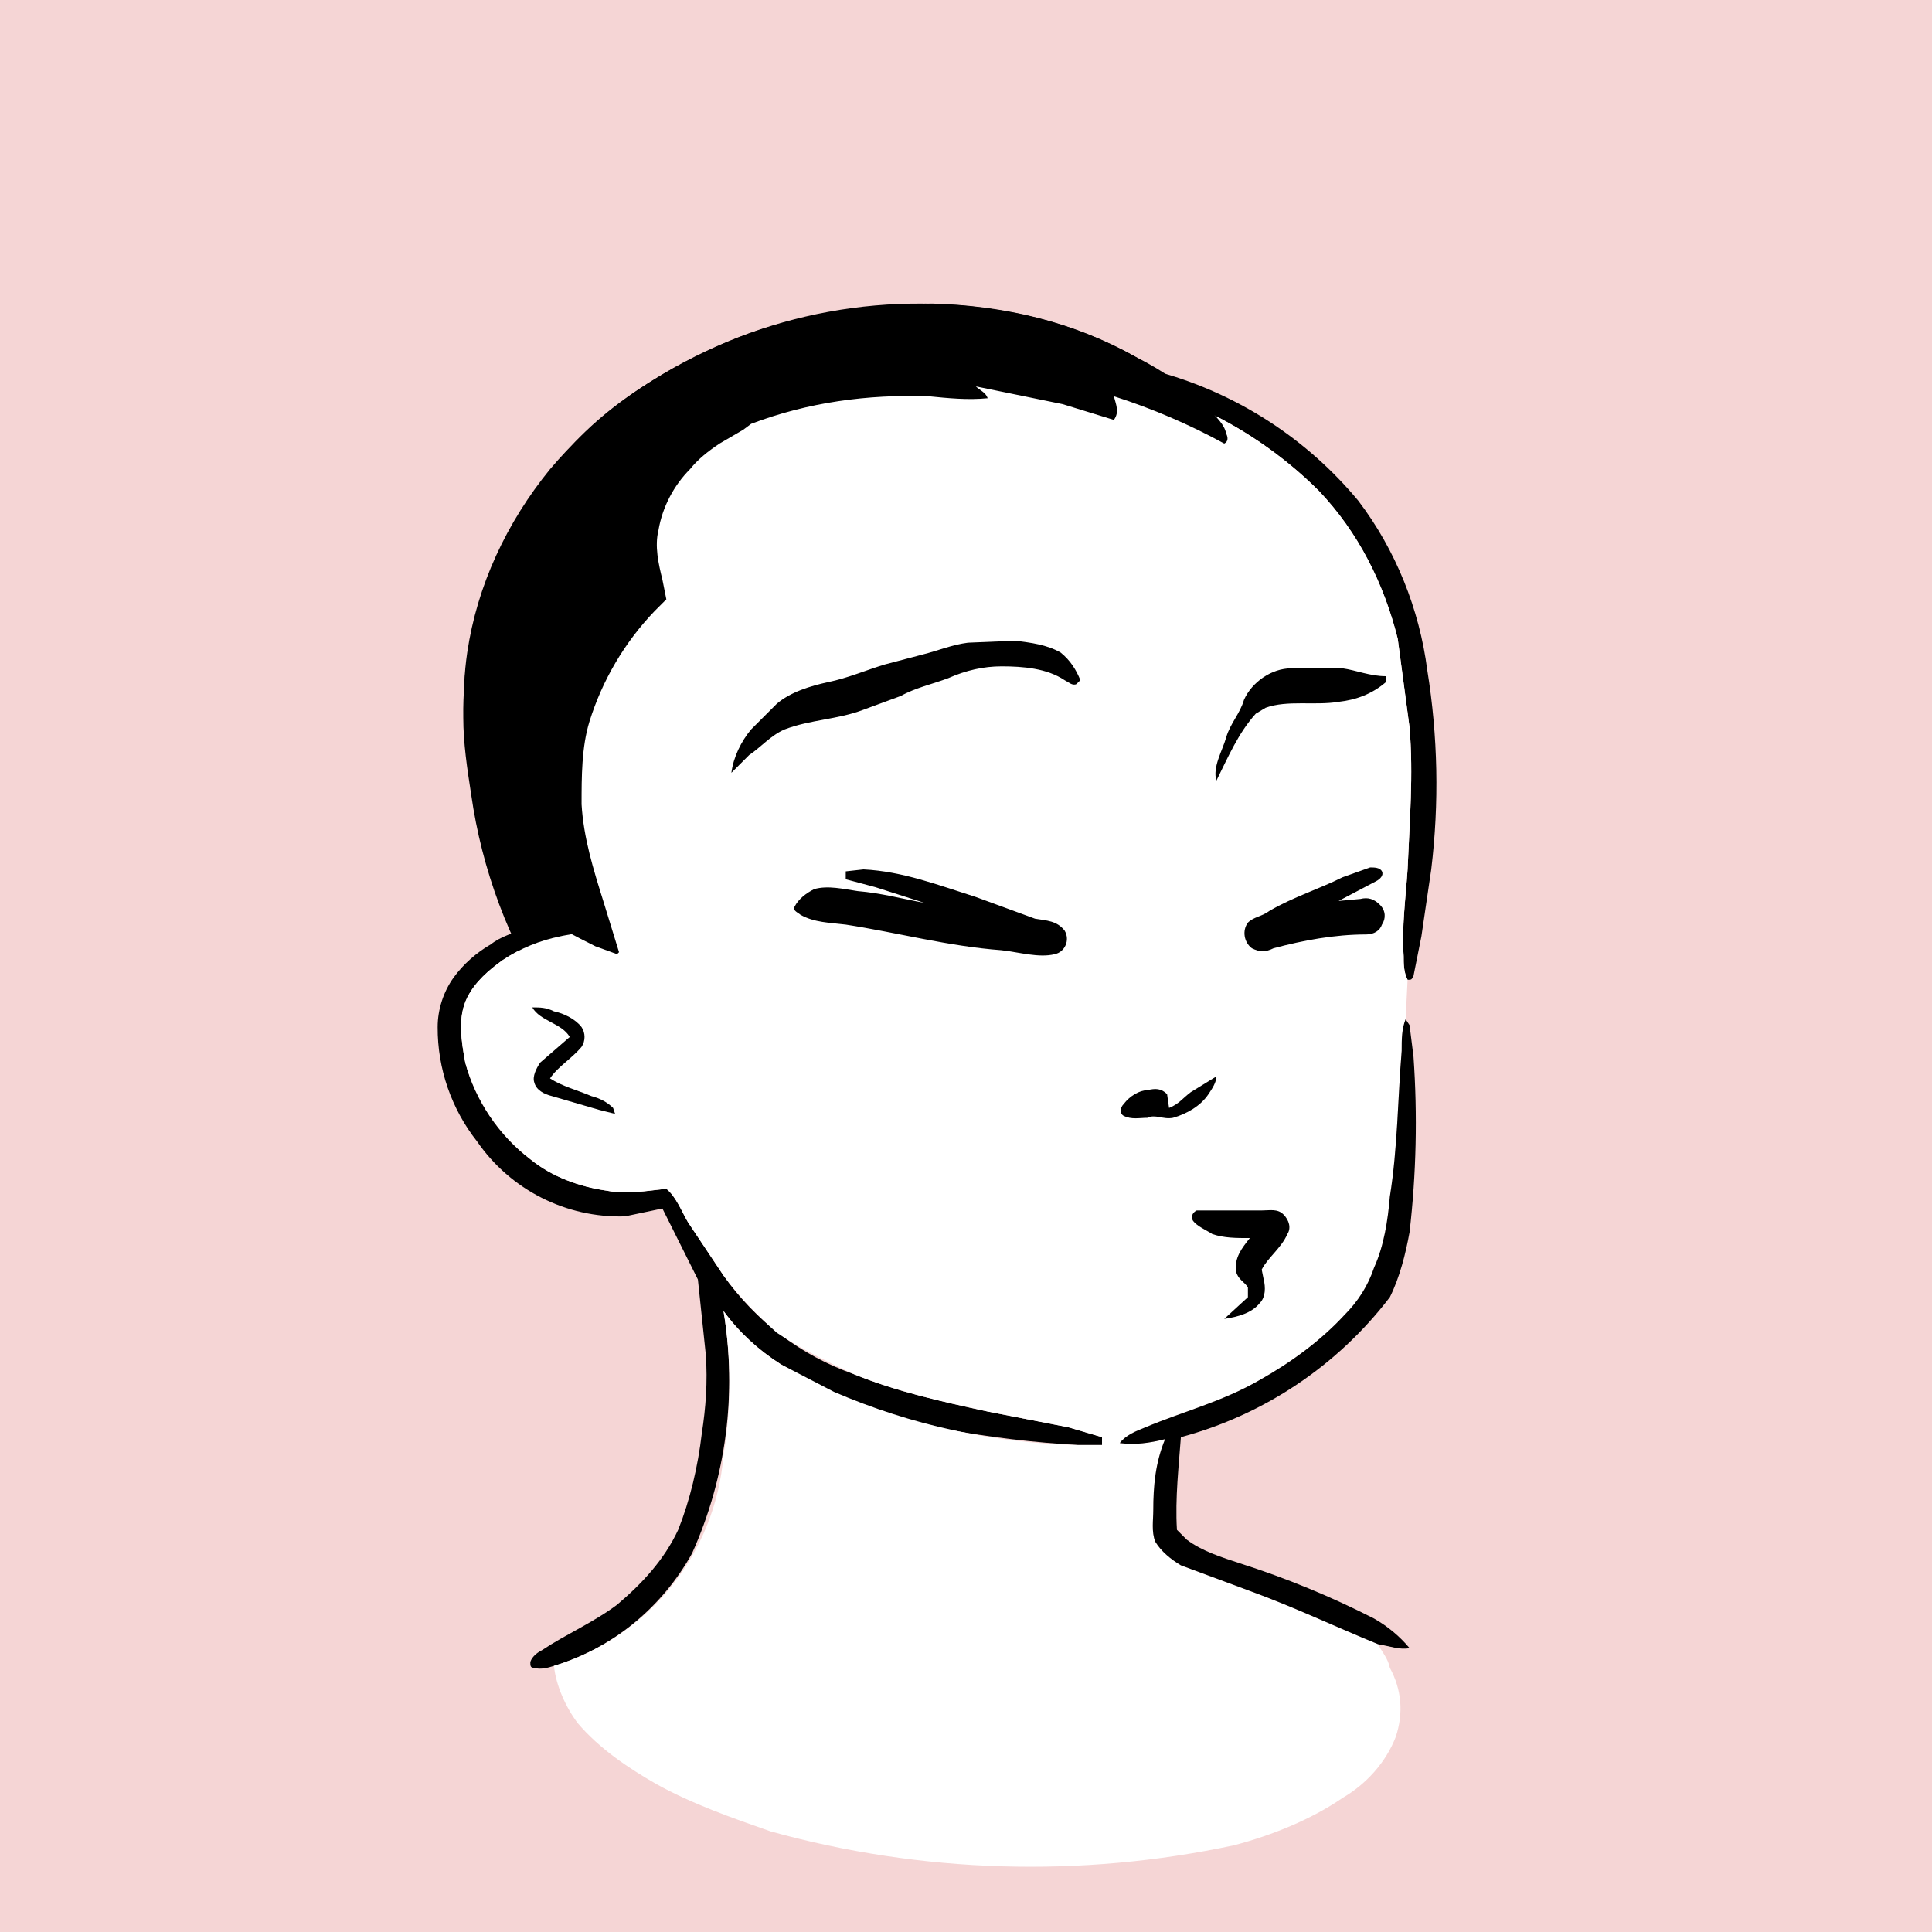
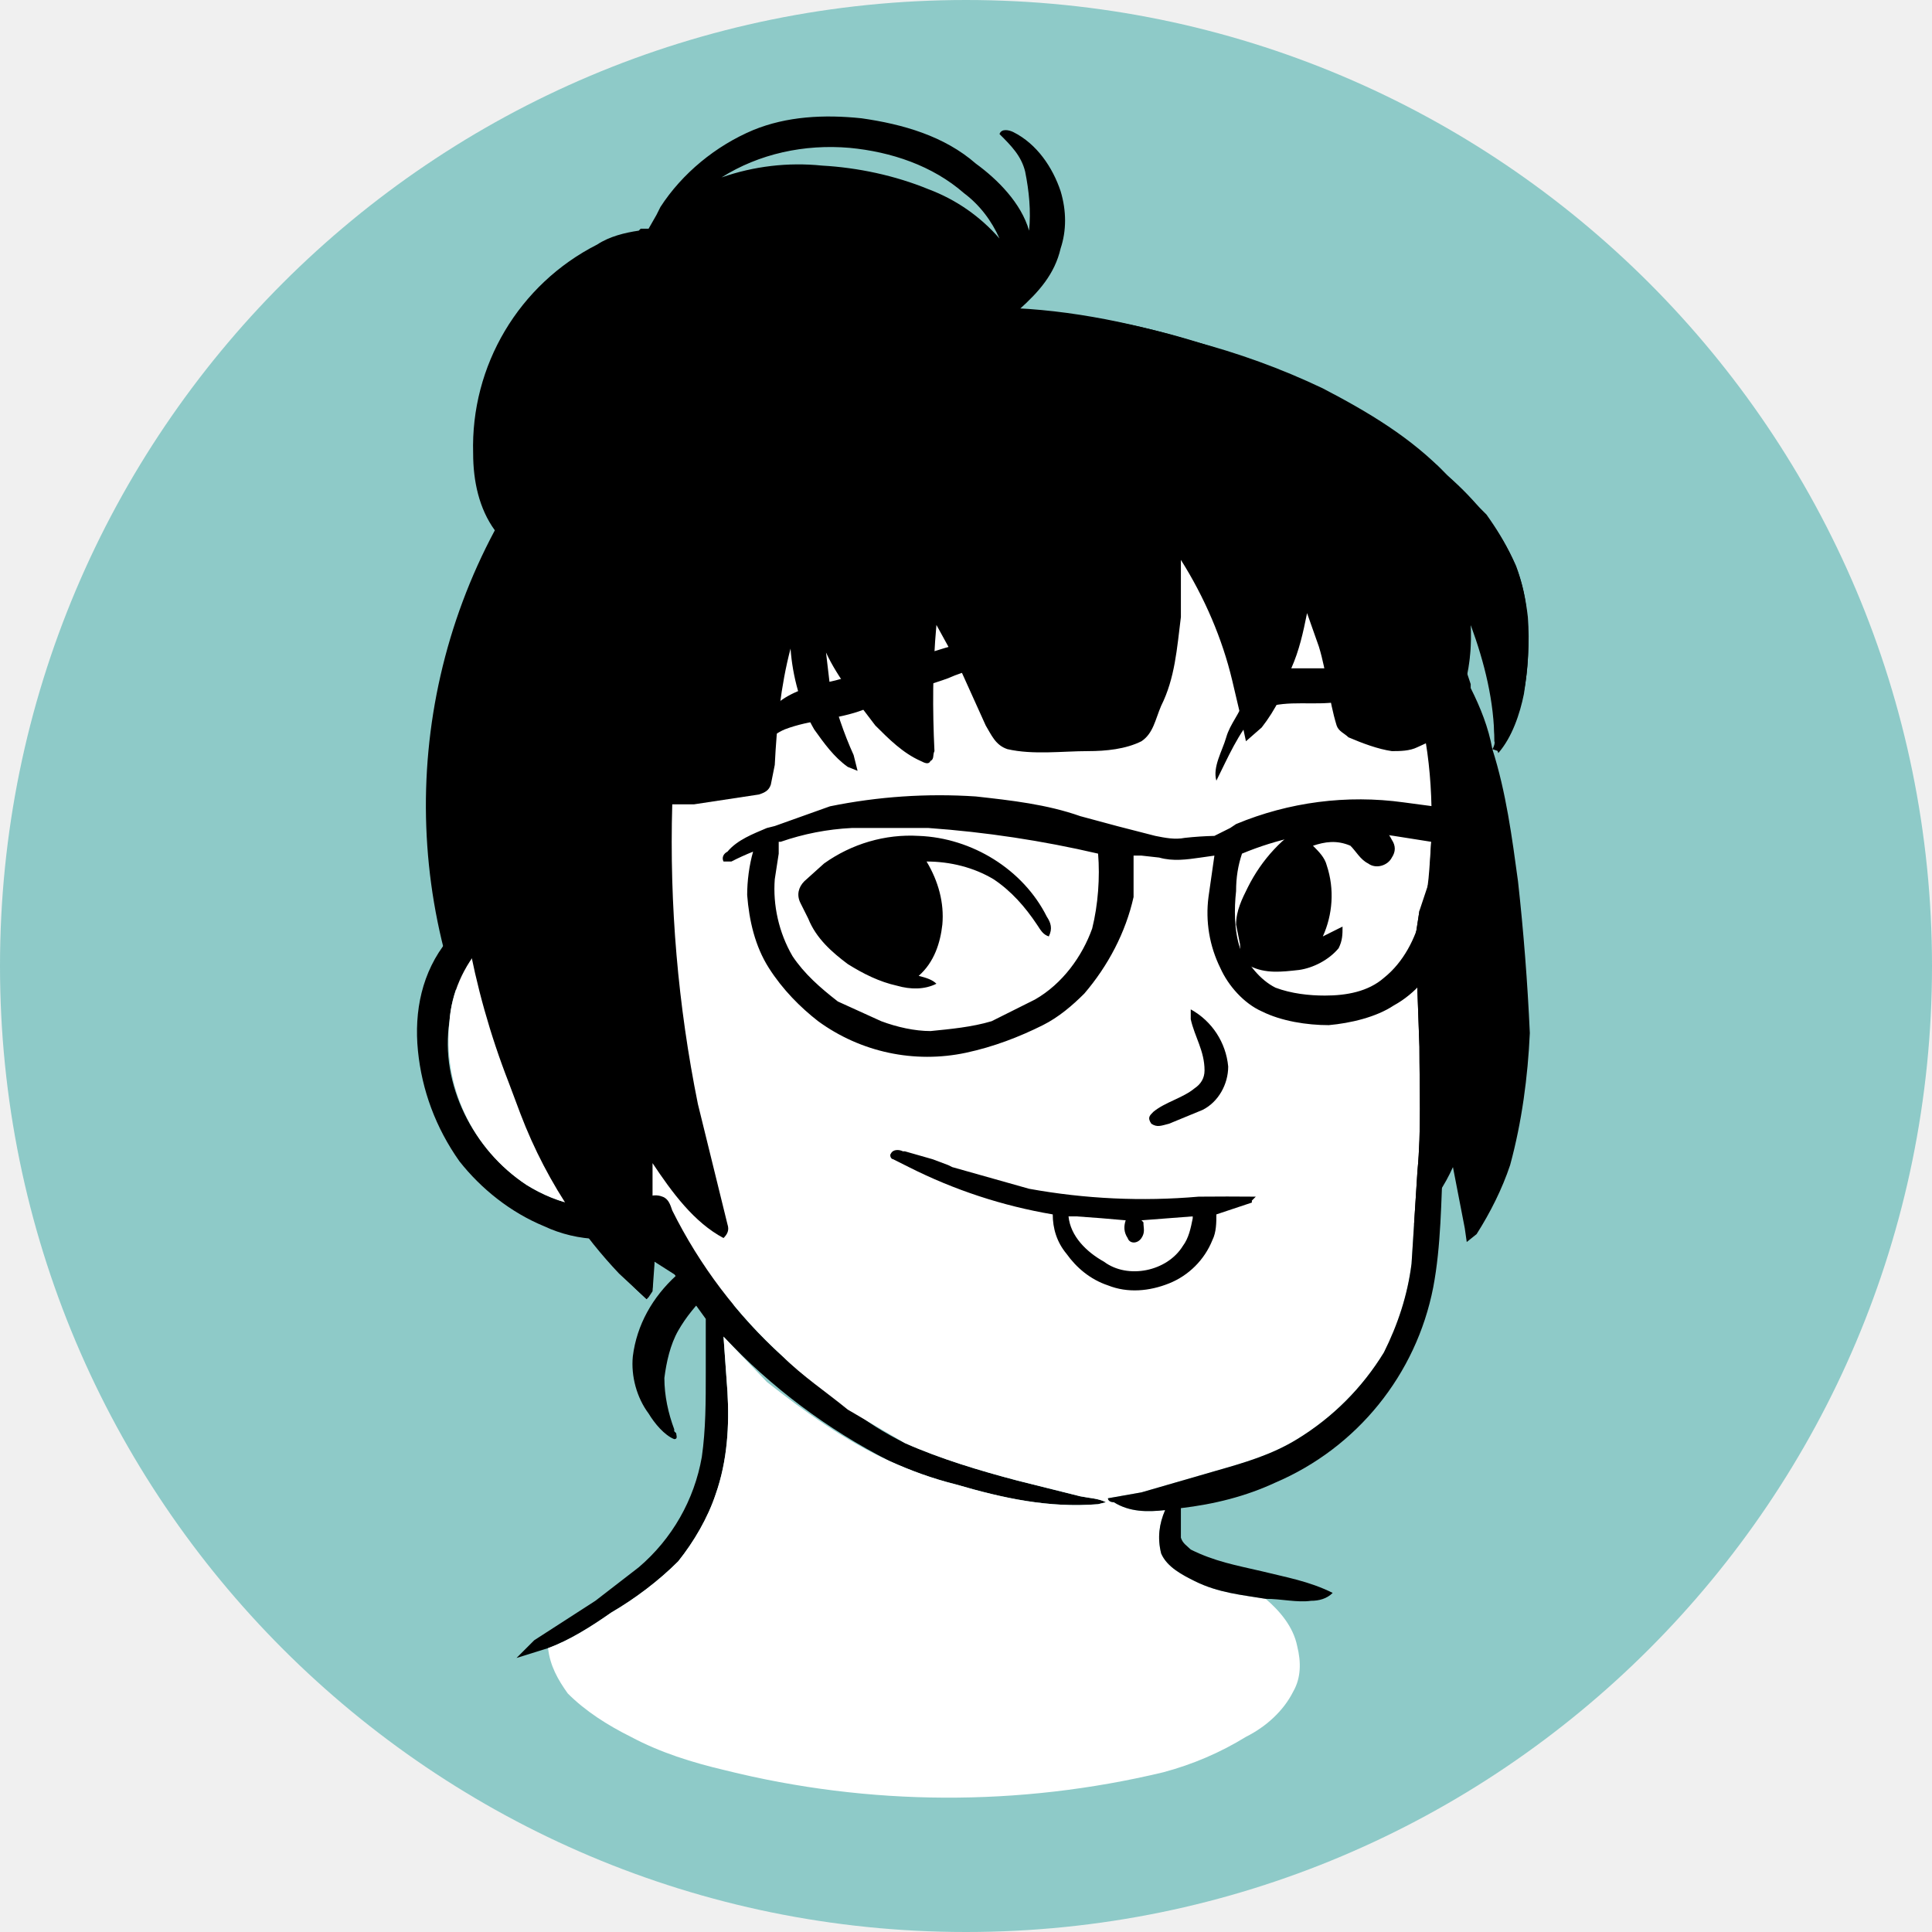
<svg xmlns="http://www.w3.org/2000/svg" viewBox="0 0 980 980" fill="none" shape-rendering="auto">
  <mask id="viewboxMask">
-     <rect width="980" height="980" rx="0" ry="0" x="0" y="0" fill="#fff" />
+     <rect width="980" height="980" rx="490" ry="490" x="0" y="0" fill="#fff" />
  </mask>
  <g mask="url(#viewboxMask)">
    <rect fill="url(#backgroundLinear)" width="980" height="980" x="0" y="0" />
    <defs>
-       <linearGradient id="backgroundLinear" gradientTransform="rotate(132 0.5 0.5)">
-         <stop stop-color="#f5d5d5" />
-         <stop offset="1" stop-color="#f5d5d5" />
+       <linearGradient id="backgroundLinear" gradientTransform="rotate(43 0.5 0.5)">
+         <stop stop-color="#8ecac8" />
+         <stop offset="1" stop-color="#8ecac8" />
      </linearGradient>
    </defs>
    <g transform="translate(10 -60)">
-       <path d="M506 219c30 6 60 19 84 38 7 5 15 11 20 18 1 3 3 5 3 8-1 3-5 2-7 1l-18-13c-19-16-41-28-65-35 12 6 24 15 29 27 1 2 3 6 0 7l-11-4a280 280 0 0 0-76-19c8 3 15 6 22 11 2 1 4 2 4 4h-17c-20-1-41-1-61 2-15 2-29 6-43 12l-7 4-18 13c-7 5-12 12-16 19-4 9-7 18-5 28l4 22-1 4c-16 14-27 32-35 52-4 11-6 22-7 33 0 10 0 20 2 30l8 32 7 22 2 8-6 6-15 18c-2 2-3 5-6 5-3 1-7 1-8-2a266 266 0 0 1-40-107c-2-13-4-26-4-39a193 193 0 0 1 49-131c13-16 29-29 47-40a253 253 0 0 1 185-34Z" fill="#000000" />
-       <path d="M495 234c28 1 56 6 84 15a201 201 0 0 1 100 65c19 25 31 55 35 86a361 361 0 0 1 2 101l-5 34-4 20c-1 2-1 2-3 2-2-4-2-8-2-12-1-15 1-29 2-44 1-24 3-48 1-72l-6-45c-7-28-20-54-40-75-18-18-40-33-63-43-22-9-44-15-67-19-18-3-36-4-54-4a277 277 0 0 0-128 29c-13 9-25 20-35 32a276 276 0 0 0-55 139c-1 24 0 47 8 70l7 15 12 1 1 3c-3 2-7 2-11 3-10 2-20 6-29 12-7 5-14 11-18 19-5 10-3 22-1 33 5 19 17 37 33 49 11 9 25 14 39 16 10 2 20 0 30-1 5 4 8 12 11 17l18 27a136 136 0 0 0 66 50c22 9 45 14 68 19l41 8 17 5v4h-12a535 535 0 0 1-67-8 255 255 0 0 1-84-33c-11-7-21-16-29-27a214 214 0 0 1-16 123c-15 27-40 48-70 57-3 1-7 2-10 1-2 0-2-1-2-3 1-3 4-5 6-6 12-8 26-14 38-23 13-11 24-23 31-38 6-15 10-32 12-49 2-13 3-26 2-40l-4-38-18-36-19 4a88 88 0 0 1-75-38 93 93 0 0 1-20-58c0-9 3-18 8-25s12-13 19-17c5-4 12-6 18-8l-9-24c-5-22-5-45-2-67a292 292 0 0 1 63-149c9-10 18-19 29-26 7-4 14-5 20-9 43-19 90-25 137-22Z" fill="#000" />
-       <path d="M475 243a276 276 0 0 1 121 23c23 10 45 25 63 43 20 21 33 47 40 75l6 45c2 24 0 48-1 72-1 15-3 29-2 44 0 4 0 8 2 12l-1 20c-2 5-2 10-2 16-2 24-2 49-6 74-1 12-3 25-8 36-3 9-8 17-15 24-12 13-27 24-43 33-19 11-39 16-58 24-5 2-10 4-13 8 8 1 15 0 23-2-5 12-6 24-6 36 0 5-1 11 1 16 3 5 8 9 13 12l35 13c22 8 43 18 65 27 2 4 5 7 6 12 6 11 7 23 3 35-5 13-15 24-27 31-16 11-36 19-55 24a494 494 0 0 1-235-7c-20-7-40-14-58-24-14-8-29-18-40-31-6-8-11-19-12-29a122 122 0 0 0 86-107c4-24 4-49 0-73 8 11 18 20 29 27l27 14a331 331 0 0 0 124 27h12v-4l-17-5-41-8c-23-5-46-10-68-19-13-6-27-13-39-21-10-9-19-18-27-29l-18-27c-3-5-6-13-11-17-10 1-20 3-30 1-14-2-28-7-39-16a94 94 0 0 1-33-49c-2-11-4-23 1-33 4-8 11-14 18-19 9-6 19-10 29-12 4-1 8-1 11-3l-1-3-12-1-7-15c-8-23-9-46-7-70a276 276 0 0 1 54-139c10-12 22-23 35-32a277 277 0 0 1 128-30Z" fill="#ffffff" />
-       <path d="M260 571c4 0 7 0 11 2 5 1 11 4 14 8 2 3 2 7 0 10-5 6-12 10-16 16 6 4 14 6 21 9 4 1 8 3 11 6l1 3-8-2-24-7c-4-1-8-3-9-7-1-3 1-7 3-10l15-13c-4-7-15-8-19-15ZM703 577l2 3 2 16a483 483 0 0 1-2 89c-2 11-5 23-10 33a198 198 0 0 1-106 71c-1 14-3 31-2 47l5 5c8 6 18 9 27 12a451 451 0 0 1 68 28c7 4 13 9 18 15-5 1-10-1-16-2-22-9-43-19-65-27l-35-13c-5-3-10-7-13-12-2-5-1-11-1-16 0-12 1-24 6-36-8 2-15 3-23 2 3-4 8-6 13-8 19-8 39-13 58-24 16-9 31-20 43-33 7-7 12-15 15-24 5-11 7-24 8-36 4-25 4-50 6-74 0-6 0-11 2-16Z" fill="#000" />
-       <path d="M685 500c2 0 5 0 6 2s-1 4-3 5l-19 10 11-1c4-1 7 0 10 3s3 7 1 10c-1 3-4 5-8 5-16 0-32 3-47 7-4 2-7 2-11 0-4-3-5-9-2-13 3-3 7-3 11-6 12-7 25-11 37-17l14-5ZM428 501c20 1 38 8 57 14l30 11c6 1 11 1 15 6 3 5 0 11-5 12-8 2-18-1-27-2-27-2-53-9-79-13-8-1-16-1-23-5-1-1-4-2-3-4 2-4 6-7 10-9 7-2 15 0 22 1 12 1 23 4 34 6l-25-8-15-4v-4l9-1Z" fill="#000000" />
+       <path fill-rule="evenodd" clip-rule="evenodd" d="M427 120c21 3 42 9 58 23 11 8 23 20 27 34 1-10 0-20-2-30-2-8-7-13-13-19 1-3 5-2 7-1 12 6 20 18 24 30 3 10 3 20 0 29-3 13-11 22-21 31a391 391 0 0 1 212 79l25 25c10 14 18 29 20 46 2 18 2 37-4 55-2 7-5 14-10 19l-3-1c7 22 10 45 13 67a1185 1185 0 0 1 6 77c-1 22-4 45-10 67-4 12-10 24-17 35l-5 4-1-7-6-31c-4 9-10 18-17 26-5 6-11 10-18 14l-3 3-9 6c-16 9-33 16-50 21a569 569 0 0 1-207 15v-1h-8c-19-3-38-8-55-15l-5-2-6-3c-6 6-11 12-15 19s-6 16-7 24c0 9 2 18 5 26v1l1 1c0 1 1 3-1 3-5-2-10-8-13-13-6-8-9-19-8-29 2-16 10-30 22-41l-11-7v1l-1 14-2 3-1 1-14-13c-18-19-33-41-43-65l-6-10-3-4a296 296 0 0 1-11-298c-8-11-11-25-11-39a115 115 0 0 1 63-106c6-4 14-6 21-7l1-1h4l4-7 2-4c11-17 28-31 47-39 17-7 36-8 55-6Zm-6 15c21 2 42 9 58 23 8 6 14 14 18 23a89 89 0 0 0-36-25c-17-7-36-11-54-12a118 118 0 0 0-51 6c19-12 42-17 65-15Zm316 243-1-1c0 8 0 16-2 24l2 6v2c5 10 9 20 11 31 2-3 1-6 1-10v-3a171 171 0 0 0-11-49Z" fill="#000000" />
+       <path d="M528 244c41 6 80 22 113 47 28 21 50 49 65 81 13 28 20 60 19 91-1 15-3 30-8 44h-2l1-21c1-30-2-59-13-87-10-30-28-57-50-79-42-40-98-62-156-63a243 243 0 0 0-196 94 207 207 0 0 0-40 139l2 25c8 0 19 0 25 7l-3 3-17 1c-12 1-24 5-33 13a64 64 0 0 0-17 39c-5 32 12 65 39 83 16 10 36 15 55 9 4-2 9-5 14-3 3 1 4 4 5 7a251 251 0 0 0 90 100c8 7 18 13 28 18 18 8 38 14 57 19l32 8c5 1 9 1 13 3l-4 1c-25 2-48-3-72-10-12-3-23-7-34-12a306 306 0 0 1-84-63l2 28c1 17 0 35-6 52-4 12-11 24-19 34-10 10-22 19-34 26-10 7-21 14-32 18l-16 5 9-9 31-20 22-17a95 95 0 0 0 32-56c2-14 2-28 2-43v-27c-10-14-22-29-27-46-17 8-38 7-55-1-17-7-32-19-43-33-12-17-19-36-21-56s2-40 15-56c9-10 22-18 35-21-4-14-6-29-6-44a234 234 0 0 1 83-173 249 249 0 0 1 199-55Z" fill="#000" />
+       <path d="M653 320c22 22 40 49 50 79 11 28 14 57 13 87l-1 21-5 15-2 13 2 56c0 21 1 42-1 63l-3 47c-2 16-7 31-14 45-11 18-26 33-44 44-13 8-27 12-41 16l-38 11-17 3c0 1 1 2 3 2 8 5 17 5 26 4-3 7-4 14-2 22 3 7 11 11 17 14 12 6 24 7 36 9 7 6 14 14 16 24 2 8 2 16-2 23-5 10-14 18-24 23-13 8-27 14-42 18a468 468 0 0 1-222-1c-17-4-33-9-48-17-12-6-23-13-32-22-5-7-9-14-10-23 11-4 22-11 32-18 12-7 24-16 34-26 8-10 15-22 19-34 6-17 7-35 6-52l-2-28 22 23c19 15 40 30 62 40 11 5 22 9 34 12 24 7 47 12 72 10l4-1c-4-2-8-2-13-3l-32-8c-19-5-39-11-57-19l-29-17c-11-9-23-17-33-27a251 251 0 0 1-56-74c-1-3-2-6-5-7-5-2-10 1-14 3-19 6-39 1-55-9a88 88 0 0 1-39-83c1-14 7-28 17-39 9-8 21-12 33-13l17-1 3-3c-6-7-17-7-25-7l-2-25a207 207 0 0 1 40-139 243 243 0 0 1 196-94c58 1 114 23 156 63Z" fill="#ffffff" />
+       <path d="M710 522c3 0 3 4 4 6 3 11 4 23 5 34l2 21c1 22 2 43 1 65-1 21-1 44-5 65a136 136 0 0 1-80 99c-15 7-31 11-48 13v15c1 3 3 4 5 6 12 6 23 8 36 11 12 3 24 5 36 11-3 3-7 4-11 4-7 1-15-1-23-1-12-2-24-3-36-9-6-3-14-7-17-14-2-8-1-15 2-22-9 1-18 1-26-4-2 0-3-1-3-2l17-3 38-11c14-4 28-8 41-16 18-11 33-26 44-44 7-14 12-29 14-45l3-47c2-21 1-42 1-63l-2-56 2-13ZM252 549c8 0 17 1 23 7 5 4 10 9 12 15 1 3 0 6-2 8l-13 8c-7 6-7 19 0 25 6 5 14 8 21 11 2 0 5 1 6 3-1 2-3 3-5 3-10 0-20-3-28-9-5-3-8-8-9-13-2-8-2-17 4-24 4-6 11-9 18-12-4-5-7-11-14-13-7-3-15-3-22-5l9-4Z" fill="#000" />
+       <path d="M681 473c6 2 12 7 15 13 2 3 2 6 0 9-2 4-8 6-12 3-4-2-6-6-9-9-7-3-13-2-19 0 3 3 6 6 7 10 4 12 3 25-2 36l10-5c0 4 0 7-2 11-5 6-13 10-20 11-9 1-17 2-25-2-4-3-5-7-5-11l-2-10c0-7 3-13 6-19 7-14 18-26 31-33 8-4 18-6 27-4ZM456 484c27 1 53 17 65 41 2 3 3 6 1 10-3-1-4-3-6-6-6-9-13-17-22-23-10-6-22-9-34-9 6 10 9 21 8 32-1 9-4 19-12 26 4 1 7 2 9 4-6 3-13 3-20 1-9-2-17-6-25-11-8-6-16-13-20-23l-4-8c-2-4-1-8 2-11l10-9c14-10 31-15 48-14Z" fill="#000000" />
      <path d="M505 385c8 1 16 2 23 6 5 4 8 9 10 14l-2 2c-2 1-4-1-6-2-9-6-21-7-32-7-9 0-18 2-27 6-8 3-17 5-24 9l-19 7c-13 5-27 5-40 10-7 3-12 9-18 13l-9 9c1-8 5-16 10-22l13-13c7-6 17-9 26-11 10-2 19-6 29-9l19-5c8-2 15-5 23-6l24-1ZM671 399c7 1 14 4 22 4v3c-7 6-15 9-24 10-12 2-26-1-37 3l-5 3c-9 10-14 22-20 34-2-7 3-15 5-22s7-12 9-19c4-9 14-16 24-16h26Z" fill="#000000" />
-       <path d="M607 606c0 3-2 6-4 9-4 6-11 10-18 12-5 1-9-2-13 0-4 0-8 1-12-1-2-1-2-4 0-6 3-4 8-7 12-7 4-1 7-1 10 2l1 7c5-2 7-5 11-8l13-8Z" fill="#000000" />
-       <path d="M597 674h33c4 0 8-1 11 2s4 7 2 10c-3 7-10 12-13 18l1 5c1 4 1 9-2 12-4 5-11 7-18 8l12-11v-5c-2-3-5-4-6-8-1-7 3-12 7-17-7 0-13 0-19-2-3-2-8-4-10-7-1-2 0-4 2-5Z" fill="#000000" />
-       <path d="M463 214c36 1 71 9 103 27 14 7 27 16 38 27 3 4 7 7 8 12 1 2 1 4-1 5a319 319 0 0 0-56-24c1 4 3 8 0 12l-26-8-44-9c2 2 5 3 6 6-10 1-20 0-30-1-31-1-61 3-90 14l-4 3-12 7c-6 4-11 8-15 13-8 8-14 19-16 31-2 8 0 17 2 25l2 10-6 6a142 142 0 0 0-33 56c-4 13-4 28-4 42 1 17 6 33 11 49l8 26-1 1-11-4c-10-5-20-10-29-17-6-4-13-10-13-18l5 3c-24-34-34-76-28-117 5-34 20-66 42-93 22-26 49-46 80-60 35-17 75-24 114-24Z" fill="#000000" />
+       <path d="M594 572a37 37 0 0 1 19 29c0 9-5 18-13 22l-17 7c-4 1-6 2-9 0-2-3-1-4 1-6 6-5 15-7 21-12 3-2 5-5 5-9 0-10-5-17-7-26v-5Z" fill="#000000" />
+       <path fill-rule="evenodd" clip-rule="evenodd" d="m463 648-14-4h-1c-2-1-5-1-6 1-1 1 0 3 1 3l6 3 2 1a257 257 0 0 0 73 24c0 7 2 14 7 20 5 7 12 13 21 16 10 4 21 3 31-1s18-12 22-22c2-4 2-9 2-13l18-6v-1l2-2a1497 1497 0 0 0-29 0 324 324 0 0 1-86-4l-39-11-2-1-8-3Zm69 29c1 10 9 18 18 23 12 9 32 5 40-8 3-4 4-9 5-14v-1l-26 2 1 1c0 3 1 5-1 8s-6 3-7 0c-2-3-2-6-1-9a1036 1036 0 0 0-25-2h-4Z" fill="#000000" />
+       <path fill-rule="evenodd" clip-rule="evenodd" d="M485 464c18 2 36 4 53 10a1666 1666 0 0 0 38 10c5 1 10 2 15 1a176 176 0 0 1 15-1l8-4 3-2a163 163 0 0 1 85-11l15 2c5 0 9 2 13 3 4 2 7 3 11 3 3 1 6 2 7 4 2 3 0 6-3 7l-9 2h-3c2 18-3 38-11 55-6 11-14 21-25 27-9 6-22 9-33 10-11 0-24-2-34-7-9-4-17-13-21-22a63 63 0 0 1-6-36l3-21-7 1c-7 1-14 2-21 0l-9-1h-4v21c-4 18-13 35-25 49-6 6-13 12-21 16-12 6-25 11-39 14a94 94 0 0 1-75-16c-9-7-18-16-25-27s-10-24-11-37c0-7 1-15 3-22a123 123 0 0 0-11 5h-4c-1-2 0-4 2-5 5-6 13-9 20-12l4-1 28-10a278 278 0 0 1 74-5Zm-57 16h33a553 553 0 0 1 86 13c1 12 0 26-3 38-5 14-15 28-29 36l-22 11c-10 3-21 4-31 5-8 0-17-2-25-5l-22-10c-9-7-17-14-23-23-7-12-10-26-9-39l2-13v-6h1a129 129 0 0 1 36-7h6Zm269 4-21-3a157 157 0 0 0-56 12c-2 6-3 12-3 19-1 9-1 20 2 29 4 8 10 16 18 20 8 3 17 4 25 4 11 0 22-2 30-9 10-8 16-20 19-32 4-12 4-25 5-37l-19-3Z" fill="#000000" />
+       <path d="M492 216c35 0 70 7 103 17 23 6 45 14 66 24 23 12 45 25 63 44 15 13 27 28 35 46 3 8 5 17 6 26 1 13 0 26-2 39-2 10-6 22-13 30l-2-6c0-20-5-40-12-59 1 19-3 40-15 55-4 4-8 5-12 7s-9 2-13 2c-7-1-15-4-22-7-2-2-5-3-6-6-4-13-5-27-9-40l-6-17c-2 10-4 19-8 28-3 11-8 21-15 30l-8 7-3-14-4-17c-5-21-14-42-26-61v29c-2 16-3 31-10 45-3 7-4 14-10 18-8 4-18 5-27 5-13 0-28 2-41-1-6-2-8-7-11-12l-14-31-11-20c-2 22-2 43-1 64-1 2 0 4-2 5-1 2-3 1-5 0-9-4-16-11-23-18-9-12-19-24-25-37l2 17c3 12 7 24 12 35l2 8-5-2c-7-5-12-12-17-19-7-12-11-27-12-41-5 19-7 39-8 59l-2 10c-1 3-3 4-6 5l-33 5h-11a670 670 0 0 0 13 152l15 61c1 3 0 5-2 7-15-8-26-23-36-38v63l-3 6a245 245 0 0 1-64-94l-6-16a397 397 0 0 1-27-151c1-40 9-80 26-116a217 217 0 0 1 76-91l31-17c11-4 22-9 34-10 10-1 21-3 31 0 4 1 8-1 12-2 20-4 41-6 61-6Z" fill="#000000" />
    </g>
    <g transform="translate(10 -60)" />
  </g>
</svg>
